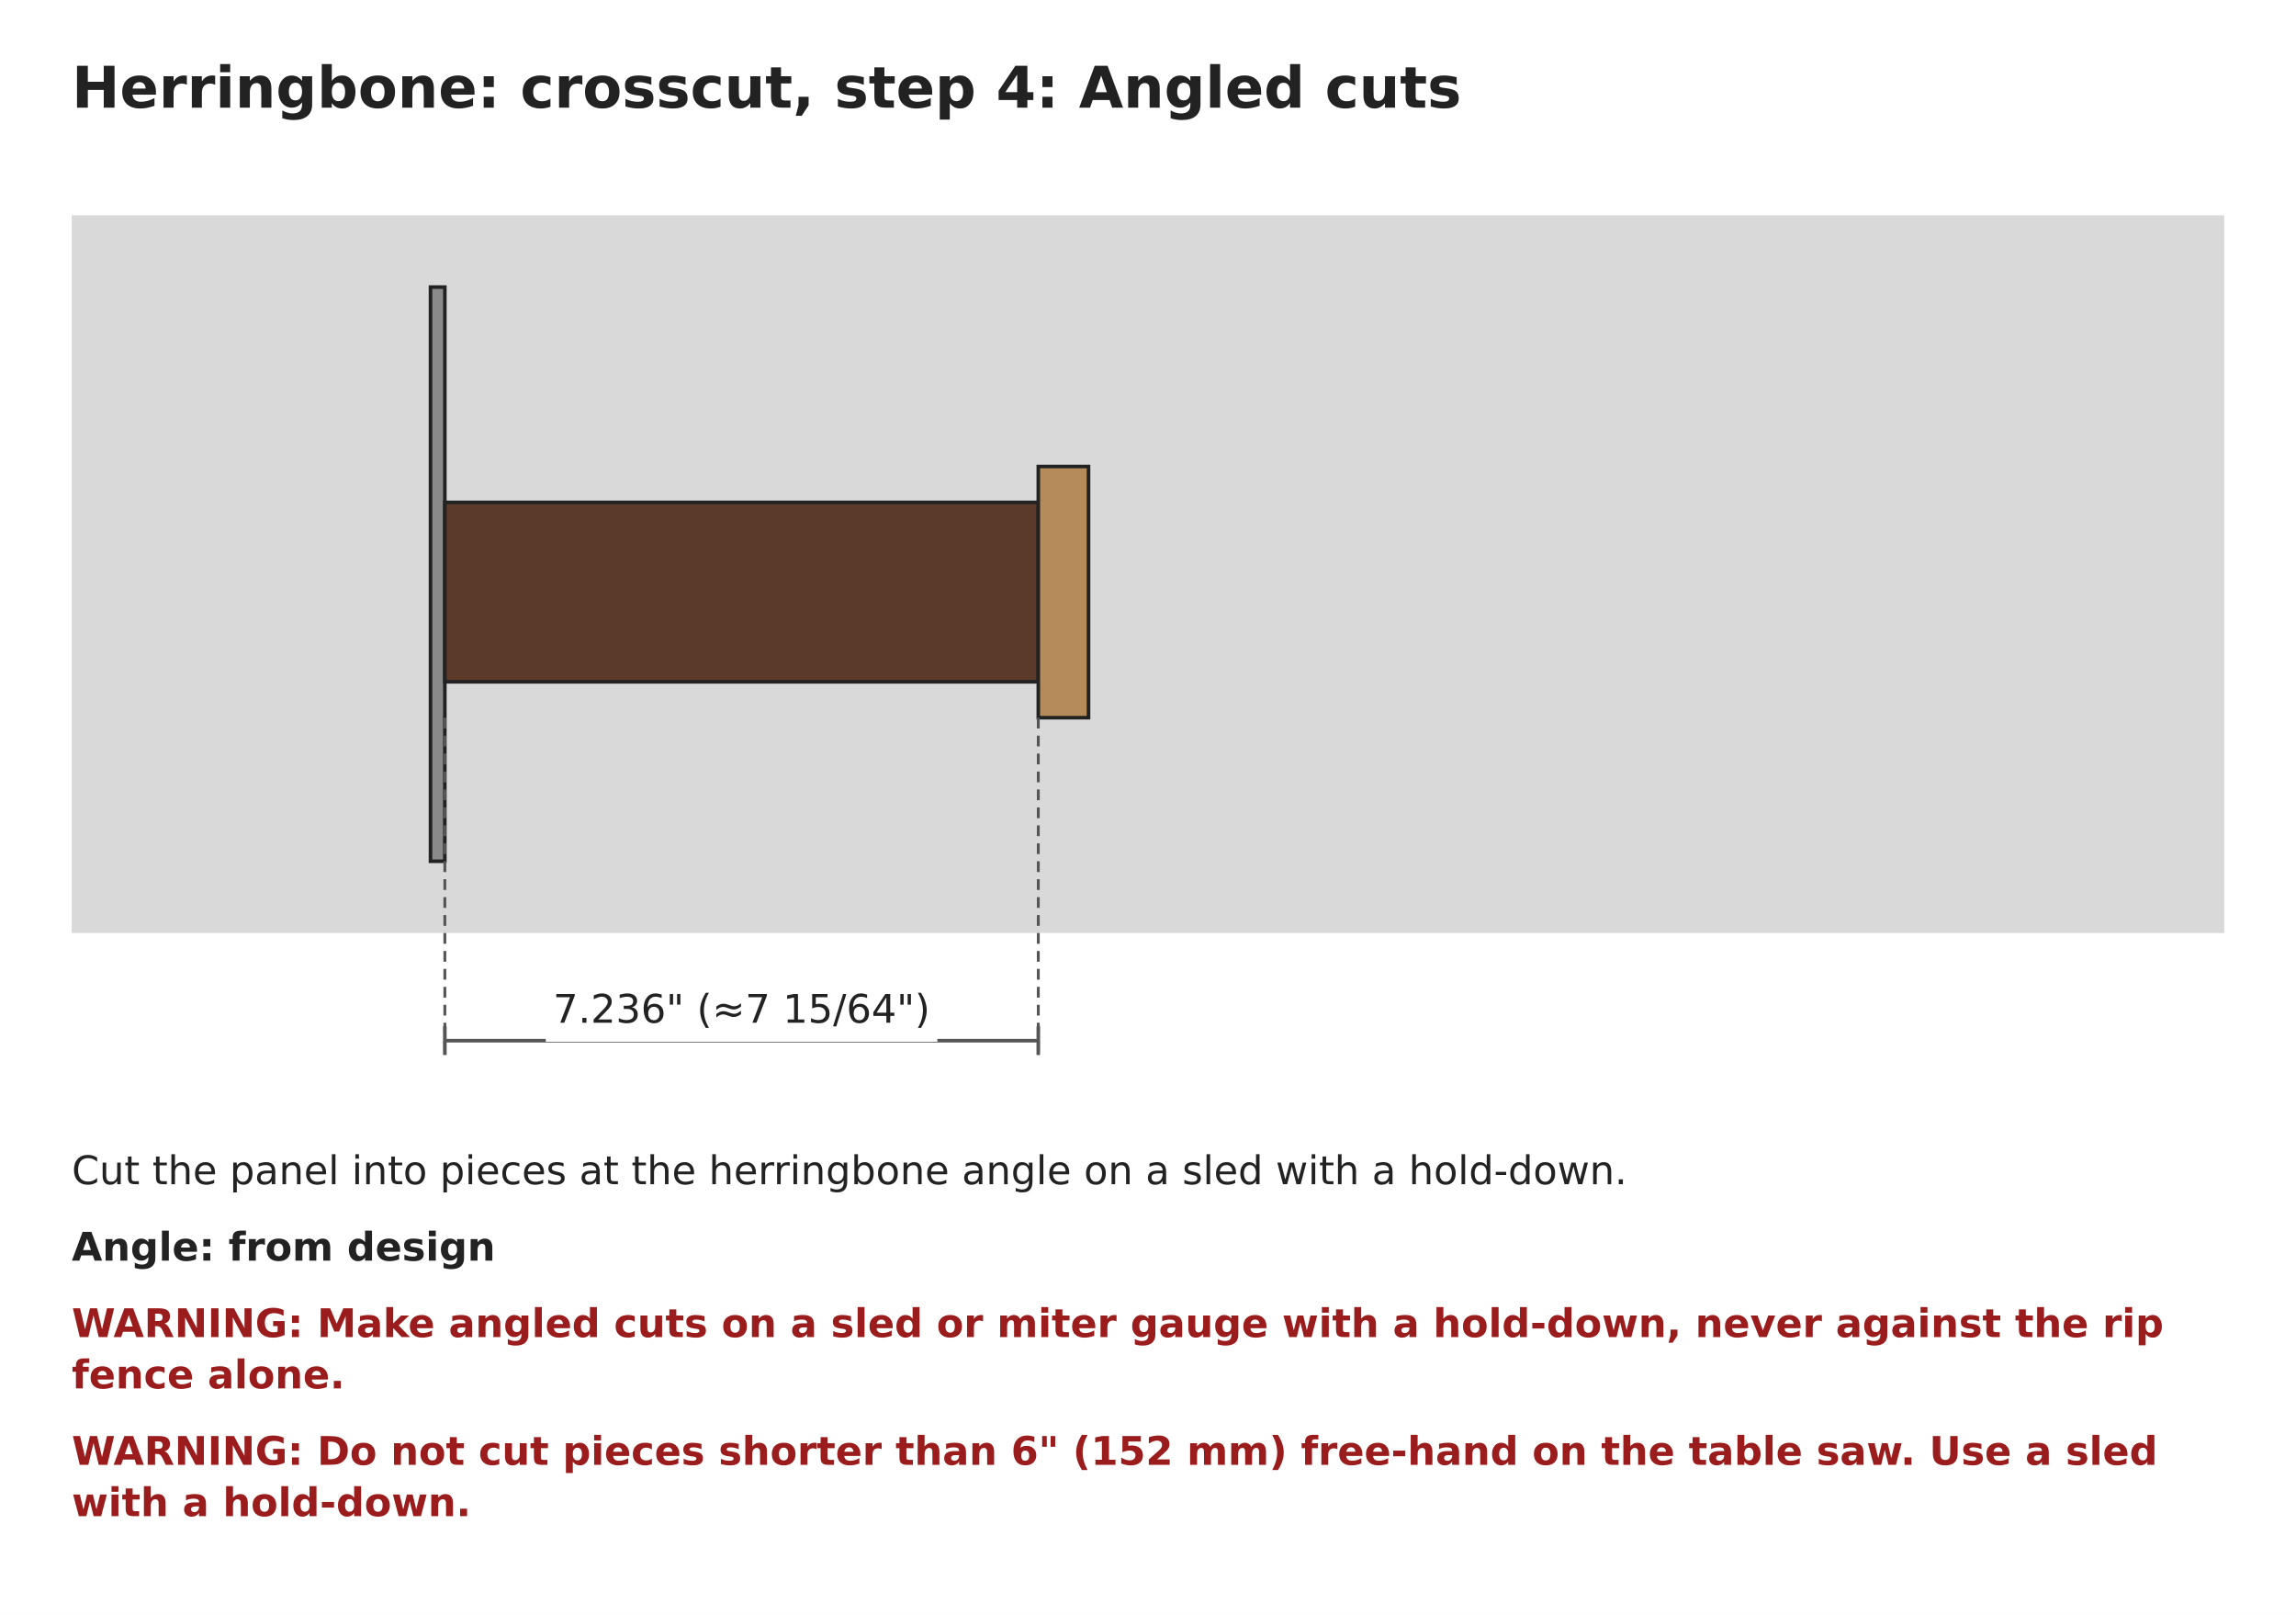
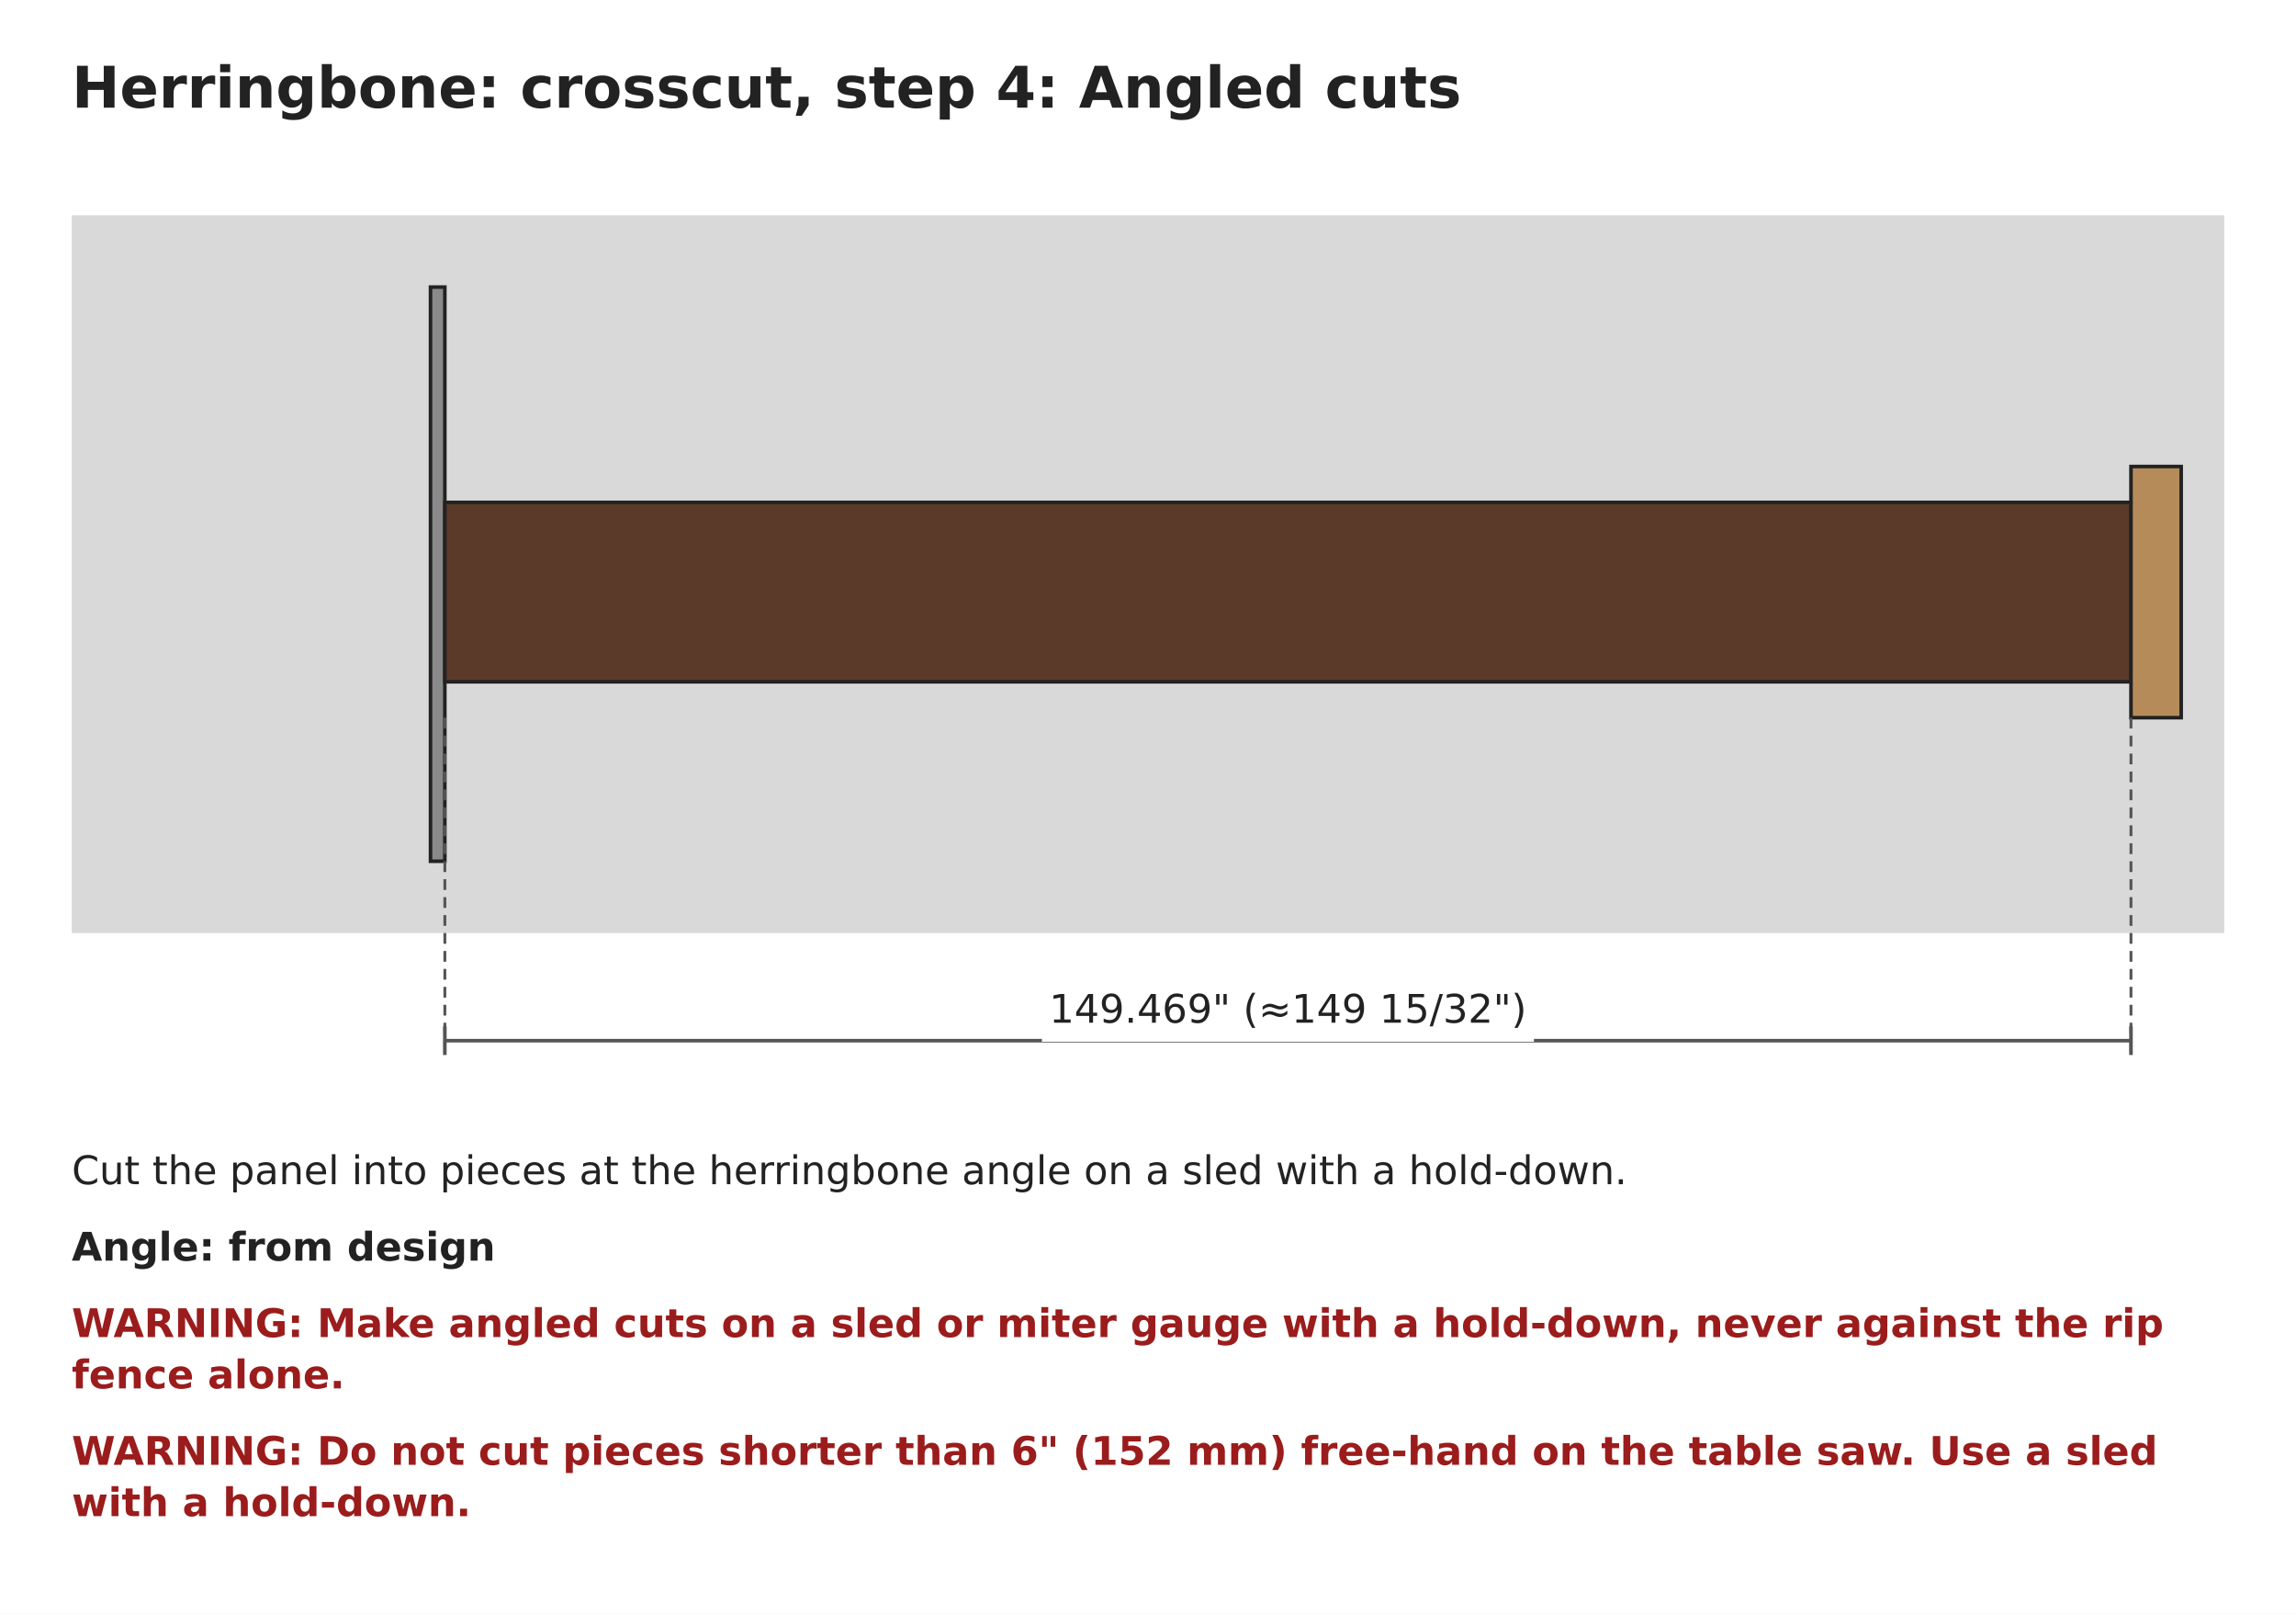
<svg xmlns="http://www.w3.org/2000/svg" width="640" height="450" viewBox="0 0 640 450" data-figure="crosscut">
  <rect data-bg="1" x="0" y="0" width="640" height="450" fill="#FFFFFF" />
  <text x="20.00" y="30.00" font-family="DejaVu Sans" font-size="16" fill="#222222" font-weight="bold">
    <tspan x="20.00" y="30.00">Herringbone: crosscut, step 4: Angled cuts</tspan>
  </text>
  <rect data-panel="saw-table" x="20.00" y="60.00" width="600.00" height="200.00" fill="#D9D9D9" />
  <rect x="120.00" y="80.00" width="4.00" height="160.00" rx="0.00" fill="#8A8A8A" stroke="#222222" stroke-width="1" />
-   <rect x="124.00" y="140.00" width="165.42" height="50.00" rx="0.00" fill="#5B3A29" stroke="#222222" stroke-width="1" />
-   <rect x="289.42" y="130.00" width="14.00" height="70.00" rx="0.00" fill="#B58B5A" stroke="#222222" stroke-width="1" />
+   <rect x="124.00" y="140.00" width="470.00" height="50.00" rx="0.00" fill="#5B3A29" stroke="#222222" stroke-width="1" />
+   <rect x="594.00" y="130.00" width="14.00" height="70.00" rx="0.00" fill="#B58B5A" stroke="#222222" stroke-width="1" />
  <line x1="124.00" y1="200.00" x2="124.00" y2="294.00" stroke="#555" stroke-width="0.8" stroke-dasharray="3,2" data-dim="1" />
-   <line x1="289.42" y1="200.00" x2="289.42" y2="294.00" stroke="#555" stroke-width="0.8" stroke-dasharray="3,2" data-dim="1" />
-   <line x1="124.00" y1="290.00" x2="289.42" y2="290.00" stroke="#555" stroke-width="1" data-dim="1" />
+   <line x1="594.00" y1="200.00" x2="594.00" y2="294.00" stroke="#555" stroke-width="0.8" stroke-dasharray="3,2" data-dim="1" />
+   <line x1="124.00" y1="290.00" x2="594.00" y2="290.00" stroke="#555" stroke-width="1" data-dim="1" />
  <line x1="124.00" y1="286.00" x2="124.00" y2="294.00" stroke="#555" stroke-width="1" data-dim="1" />
-   <line x1="289.42" y1="286.00" x2="289.42" y2="294.00" stroke="#555" stroke-width="1" data-dim="1" />
-   <rect data-patch="1" x="152.14" y="272.00" width="109.14" height="18.30" fill="#FFFFFF" />
-   <text x="206.71" y="285.00" font-family="DejaVu Sans" font-size="11" fill="#222222" text-anchor="middle" data-dim="1" data-src="cutList.0.text.length">
-     <tspan x="206.71" y="285.00">7.236" (≈7 15/64")</tspan>
+   <line x1="594.00" y1="286.00" x2="594.00" y2="294.00" stroke="#555" stroke-width="1" data-dim="1" />
+   <rect data-patch="1" x="290.43" y="272.00" width="137.14" height="18.30" fill="#FFFFFF" />
+   <text x="359.00" y="285.00" font-family="DejaVu Sans" font-size="11" fill="#222222" text-anchor="middle" data-dim="1" data-src="cutList.0.text.length">
+     <tspan x="359.00" y="285.00">149.469" (≈149 15/32")</tspan>
  </text>
  <text x="20.00" y="330.00" font-family="DejaVu Sans" font-size="11" fill="#222222" data-src="catalog.steps.3.description">
    <tspan x="20.00" y="330.00">Cut the panel into pieces at the herringbone angle on a sled with a hold-down.</tspan>
  </text>
  <text x="20.00" y="351.30" font-family="DejaVu Sans" font-size="11" fill="#222222" font-weight="bold">
    <tspan x="20.00" y="351.30">Angle: from design</tspan>
  </text>
  <text x="20.00" y="372.60" font-family="DejaVu Sans" font-size="11" fill="#9B1C1C" font-weight="bold" data-src="catalog.steps.3.safetyBanners.0">
    <tspan x="20.00" y="372.60">WARNING: Make angled cuts on a sled or miter gauge with a hold-down, never against the rip</tspan>
    <tspan x="20.00" y="386.90">fence alone.</tspan>
  </text>
  <text x="20.00" y="408.20" font-family="DejaVu Sans" font-size="11" fill="#9B1C1C" font-weight="bold" data-src="catalog.steps.3.safetyBanners.1">
    <tspan x="20.00" y="408.20">WARNING: Do not cut pieces shorter than 6" (152 mm) free-hand on the table saw. Use a sled</tspan>
    <tspan x="20.00" y="422.50">with a hold-down.</tspan>
  </text>
</svg>
